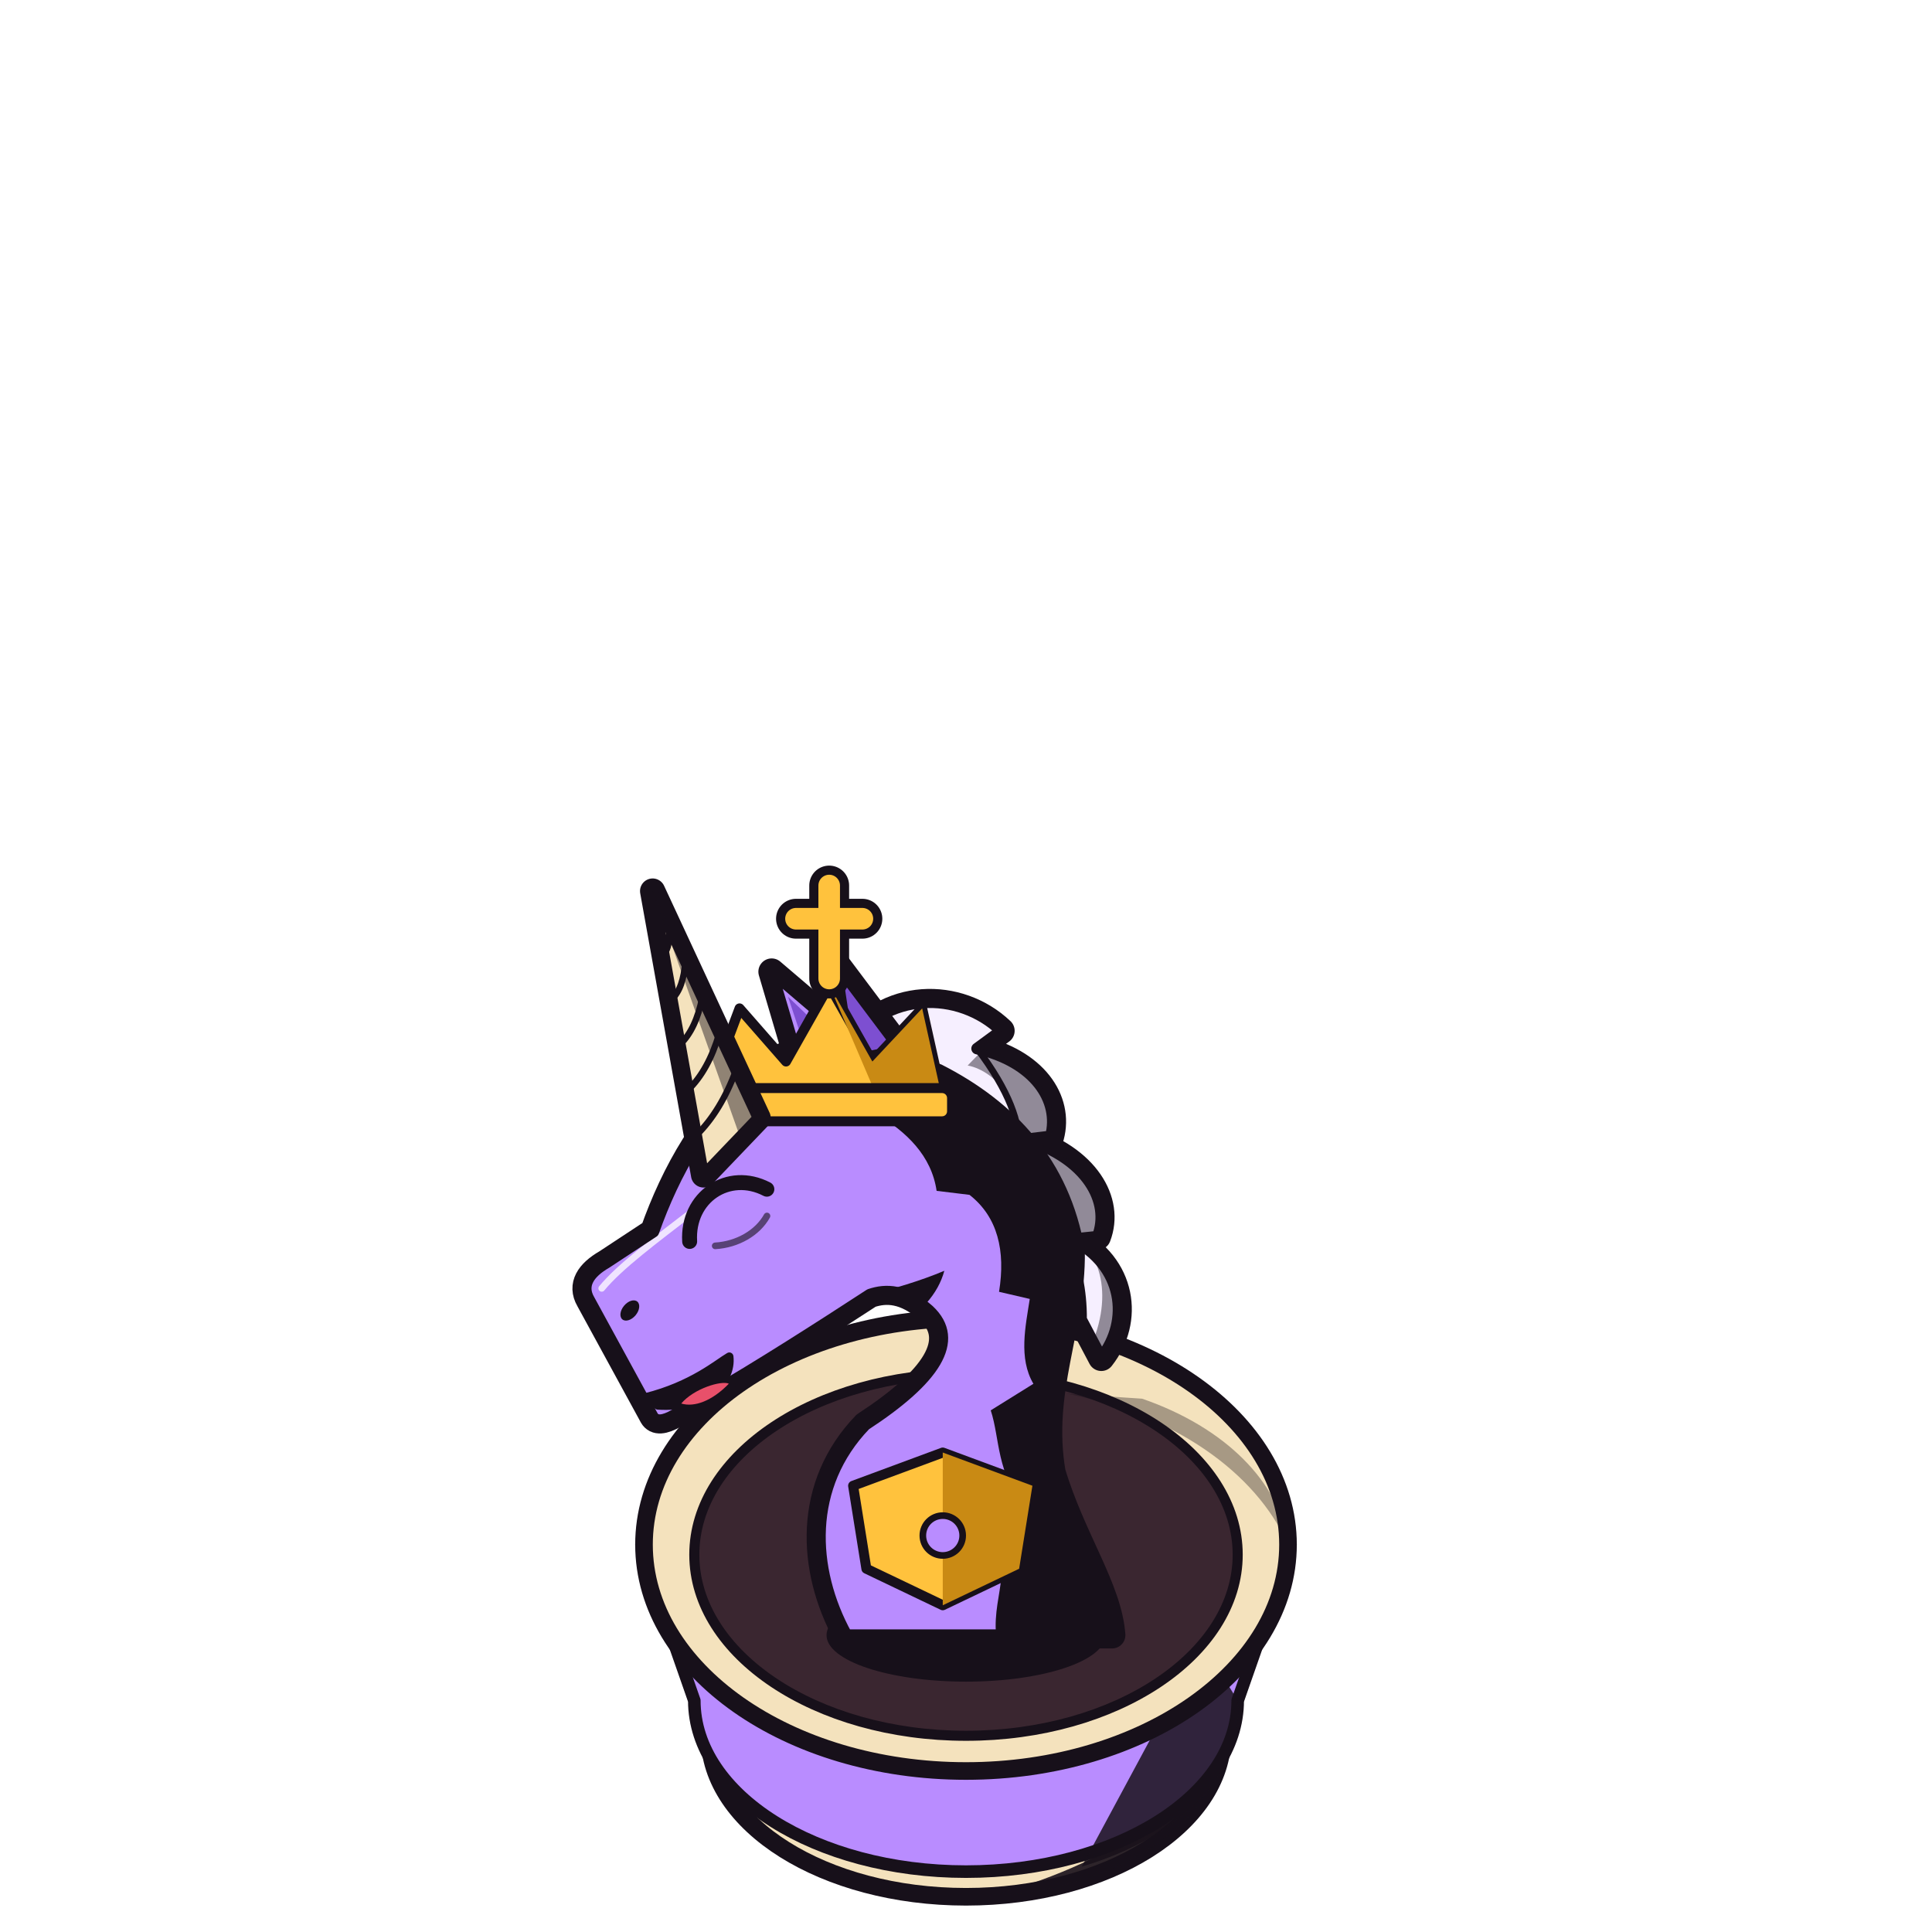
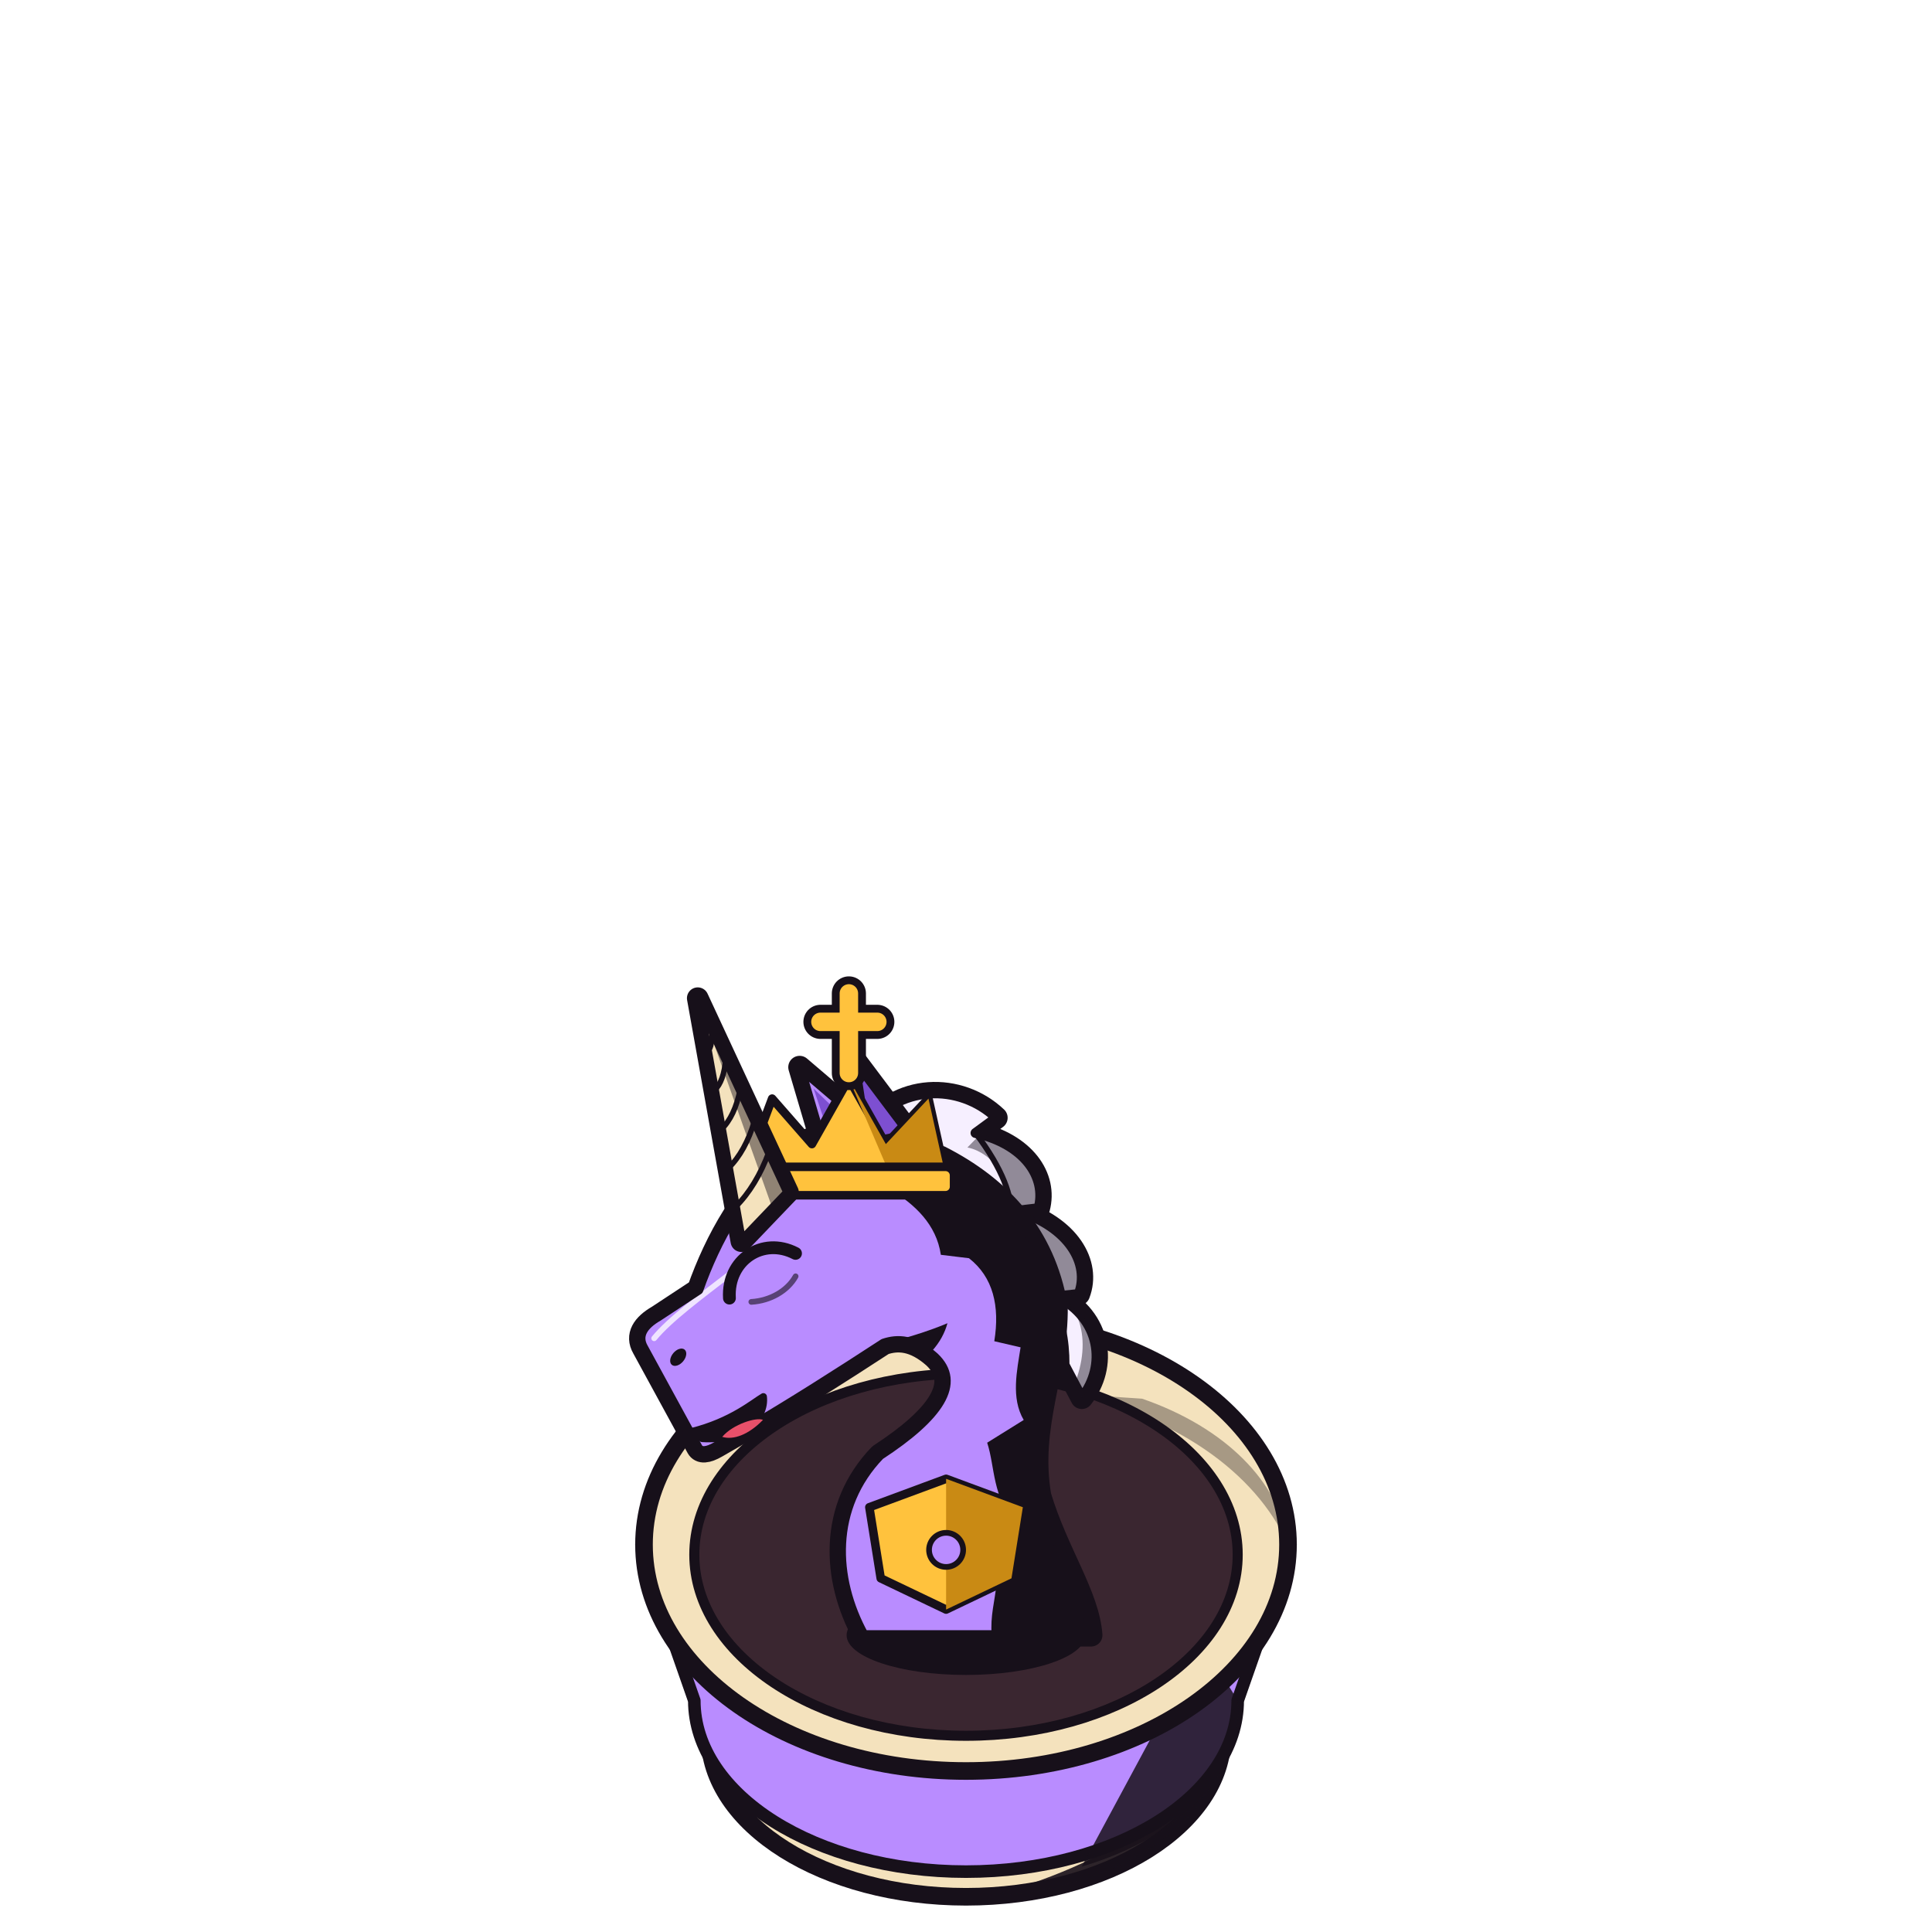
<svg xmlns="http://www.w3.org/2000/svg" viewBox="0 0 768 768" width="768" height="768">
  <path d="M256,614 L282,690 A102,64 0 0 0 486,690 L512,614 Z" fill="#f4e2bd" stroke="#17101a" stroke-width="7" stroke-linejoin="round" />
  <path d="M498,614 L486,690 A102,64 0 0 1 392,754 C440,742 478,716 486,690 Z" fill="#17101a" opacity=".9" />
  <path d="M262,636 L276,676 A108,68 0 0 0 492,676 L506,636 A128,90 0 0 1 262,636 Z" fill="#b98cff" stroke="#17101a" stroke-width="5" stroke-linejoin="round" />
  <path d="M470,640 L492,676 A108,68 0 0 1 430,742 L458,690 Z" fill="#17101a" opacity=".85" />
  <ellipse cx="384" cy="614" rx="128" ry="90" fill="#f4e2bd" stroke="#17101a" stroke-width="7" />
  <ellipse cx="384" cy="618" rx="108" ry="72" fill="#3a2630" stroke="#17101a" stroke-width="4" />
  <path d="M424,554 A128,90 0 0 1 512,614 A108,72 0 0 0 454,556 Z" fill="#17101a" opacity=".35" />
-   <g transform="translate(384 650) scale(0.66) translate(-384 -650)">
+   <g transform="translate(384 650) scale(0.565) translate(-384 -650)">
    <ellipse cx="384" cy="650" rx="84" ry="28" fill="#17101a" />
    <path d="M311.8,296.1 C335.7,261.5 379.6,261.6 405.3,286.0 L390.7,296.7 C425.2,304.5 440.9,327.8 435.1,349.6 L420.0,351.4 C456.5,362.7 471.5,388.7 463.3,410.0 L447.9,411.6 C479.0,427.3 483.1,460.6 465.5,482.9 L453.3,459.8 C453.5,425.0 439.8,397.7 416.1,376.8 C390.9,345.1 360.5,316.5 311.8,296.1 Z" fill="none" stroke="#17101a" stroke-width="16" stroke-linejoin="round" />
    <path d="M311.8,296.1 C335.7,261.5 379.6,261.6 405.3,286.0 L390.7,296.7 C425.2,304.5 440.9,327.8 435.1,349.6 L420.0,351.4 C456.5,362.7 471.5,388.7 463.3,410.0 L447.9,411.6 C479.0,427.3 483.1,460.6 465.5,482.9 L453.3,459.8 C453.5,425.0 439.8,397.7 416.1,376.8 C390.9,345.1 360.5,316.5 311.8,296.1 Z" fill="#f6efff" stroke="#17101a" stroke-width="7" stroke-linejoin="round" />
    <path d="M390.7,296.7 C410.2,322.5 416.7,341.8 415.8,356.2 M420.0,351.4 C439.4,377.1 446.0,396.5 447.2,414.3" fill="none" stroke="#17101a" stroke-width="4" />
    <path d="M405.3,286.0 L390.7,296.7 C425.2,304.5 440.9,327.8 435.1,349.6 L420.0,351.4 C456.5,362.7 471.5,388.7 463.3,410.0 L447.9,411.6 C479.0,427.3 483.1,460.6 465.5,482.9 L462.0,468.9 C473.5,435.0 458.7,410.2 441.3,408.4 C448.6,381.1 433.2,362.3 416.0,360.6 C421.6,334.3 403.2,310.3 385.0,306.9 Z" fill="#17101a" opacity=".45" />
    <clipPath id="c6">
      <path d="M195.2,518.1 L156.9,447.9 C151.9,439.2 156.9,431.7 167.3,425.7 L195.7,407.0 C208.0,372.2 228.1,335.2 259.8,310.0 C283.8,291.5 312.3,288.9 335.7,305.4 L365.7,313.5 C408.2,335.1 438.9,368.2 447.6,418.8 C448.1,466.0 427.6,502.3 436.0,552.0 C448.0,592.0 470.0,622.0 472.0,650.0 L312.0,650.0 C290.0,610.0 288.0,560.0 323.3,523.3 C365.1,496.0 380.9,472.5 361.6,454.4 C347.4,441.8 335.8,441.6 326.1,444.9 C295.9,464.6 258.8,488.3 229.4,505.3 L208.6,517.3 C201.7,521.3 197.2,521.6 195.2,518.1 Z" />
    </clipPath>
    <path d="M195.2,518.1 L156.9,447.9 C151.9,439.2 156.9,431.7 167.3,425.7 L195.7,407.0 C208.0,372.2 228.1,335.2 259.8,310.0 C283.8,291.5 312.3,288.9 335.7,305.4 L365.7,313.5 C408.2,335.1 438.9,368.2 447.6,418.8 C448.1,466.0 427.6,502.3 436.0,552.0 C448.0,592.0 470.0,622.0 472.0,650.0 L312.0,650.0 C290.0,610.0 288.0,560.0 323.3,523.3 C365.1,496.0 380.9,472.5 361.6,454.4 C347.4,441.8 335.8,441.6 326.1,444.9 C295.9,464.6 258.8,488.3 229.4,505.3 L208.6,517.3 C201.7,521.3 197.2,521.6 195.2,518.1 Z" fill="none" stroke="#17101a" stroke-width="16" stroke-linejoin="round" />
    <path d="M195.2,518.1 L156.9,447.9 C151.9,439.2 156.9,431.7 167.3,425.7 L195.7,407.0 C208.0,372.2 228.1,335.2 259.8,310.0 C283.8,291.5 312.3,288.9 335.7,305.4 L365.7,313.5 C408.2,335.1 438.9,368.2 447.6,418.8 C448.1,466.0 427.6,502.3 436.0,552.0 C448.0,592.0 470.0,622.0 472.0,650.0 L312.0,650.0 C290.0,610.0 288.0,560.0 323.3,523.3 C365.1,496.0 380.9,472.5 361.6,454.4 C347.4,441.8 335.8,441.6 326.1,444.9 C295.9,464.6 258.8,488.3 229.4,505.3 L208.6,517.3 C201.7,521.3 197.2,521.6 195.2,518.1 Z" fill="#b98cff" />
    <g clip-path="url(#c6)">
      <path d="M276.3,286.6 L404.5,212.6 L448.5,288.8 L488.5,358.1 L527.7,451.3 L520.0,560.0 L520.0,660.0 L404.0,660.0 C396.0,632.0 414.0,612.0 400.0,592.0 L420.0,574.0 C402.0,552.0 404.6,532.0 398.9,514.6 L424.6,498.6 C415.5,483.2 419.9,463.8 422.4,447.5 L403.9,443.2 C407.9,418.5 403.1,398.1 386.1,384.8 L366.3,382.4 C363.2,361.1 348.0,346.8 330.3,336.2 C326.5,317.6 298.7,301.4 276.3,286.6 Z" fill="#17101a" />
      <g transform="translate(44 0) rotate(-30 404 520)">
        <path d="M336,394 C300,396 256,398 222,398 C246,408 290,414 336,418 C356,420 372,414 382,404 C366,402 350,398 336,394 Z" fill="#17101a" />
        <path d="M198,310 C214,304 240,301 270,297" fill="none" stroke="#efe4ff" stroke-width="4" stroke-linecap="round" />
      </g>
    </g>
    <path d="M195.2,518.1 L156.9,447.9 C151.9,439.2 156.9,431.7 167.3,425.7 L195.7,407.0 C208.0,372.2 228.1,335.2 259.8,310.0 C283.8,291.5 312.3,288.9 335.7,305.4 L365.7,313.5 C408.2,335.1 438.9,368.2 447.6,418.8 C448.1,466.0 427.6,502.3 436.0,552.0 C448.0,592.0 470.0,622.0 472.0,650.0 L312.0,650.0 C290.0,610.0 288.0,560.0 323.3,523.3 C365.1,496.0 380.9,472.5 361.6,454.4 C347.4,441.8 335.8,441.6 326.1,444.9 C295.9,464.6 258.8,488.3 229.4,505.3 L208.6,517.3 C201.7,521.3 197.2,521.6 195.2,518.1 Z" fill="none" stroke="#17101a" stroke-width="7" stroke-linejoin="round" />
    <g transform="translate(44 0) rotate(-30 404 520)">
      <g transform="translate(284,304)">
        <g transform="scale(1)">
          <path d="M-26,8 C-14,-16 16,-18 30,4" fill="none" stroke="#17101a" stroke-width="9" stroke-linecap="round" />
          <path d="M-14,18 C-2,24 12,24 22,18" fill="none" stroke="#17101a" stroke-width="4" stroke-linecap="round" opacity=".6" />
        </g>
      </g>
      <ellipse cx="206" cy="330" rx="7" ry="4.5" fill="#17101a" transform="rotate(-20 206 330)" />
      <path d="M188,380 C216,388 236,384 244,384 C238,398 216,404 192,388 Z" fill="#17101a" stroke="#17101a" stroke-width="5" stroke-linejoin="round" />
      <path d="M204.8,394 C216,390 232.8,394 235.6,398 C221.6,402 210.4,400 204.8,394 Z" fill="#e8506a" />
    </g>
    <g transform="translate(44 0) rotate(-30 404 520)">
      <path d="M368,254 L382,196 L404,258 Z" fill="none" stroke="#17101a" stroke-width="16" stroke-linejoin="round" />
      <path d="M368,254 L382,196 L404,258 Z" fill="#b98cff" stroke="#17101a" stroke-width="7" stroke-linejoin="round" />
      <path d="M376,248 L383,214 L394,252 Z" fill="#7d4fd1" />
      <path d="M396,266 L418,210 L426,276 Z" fill="none" stroke="#17101a" stroke-width="16" stroke-linejoin="round" />
      <path d="M396,266 L418,210 L426,276 Z" fill="#7d4fd1" stroke="#17101a" stroke-width="7" stroke-linejoin="round" />
    </g>
    <g transform="translate(-76.4 50.5)">
      <g transform="translate(6 8)">
        <path d="M300,262 L318,214 L346,246 L372,200 L398,246 L428,214 L440,268 Z" fill="#ffc23d" stroke="#17101a" stroke-width="6" stroke-linejoin="round" />
        <path d="M372,200 L398,246 L428,214 L440,268 L402,270 Z" fill="#c98a14" />
        <rect x="296" y="262" width="150" height="20" rx="6" fill="#ffc23d" stroke="#17101a" stroke-width="6" />
        <path d="M372,196 L372,140 M352,160 L392,160" stroke="#17101a" stroke-width="24" stroke-linecap="round" />
        <path d="M372,196 L372,140 M352,160 L392,160" stroke="#ffc23d" stroke-width="13" stroke-linecap="round" />
      </g>
    </g>
    <g transform="translate(44 0) rotate(-30 404 520)">
      <g transform="translate(310 272) scale(0.95) translate(-310 -272)">
        <path d="M284,282 L332,268 L346,110 Z" fill="none" stroke="#17101a" stroke-width="16" stroke-linejoin="round" />
        <path d="M284,282 L332,268 L346,110 Z" fill="#f4e2bd" stroke="#17101a" stroke-width="7" stroke-linejoin="round" />
        <path d="M316,273 L332,268 L346,110 Z" fill="#17101a" opacity=".45" />
        <path d="M292.68,257.92 Q313.81,252.37 334.94,234.82" fill="none" stroke="#17101a" stroke-width="4" />
        <path d="M302.6,230.4 Q319.89,225.97 337.18,209.54" fill="none" stroke="#17101a" stroke-width="4" />
        <path d="M312.52,202.88 Q325.97,199.57 339.42,184.26" fill="none" stroke="#17101a" stroke-width="4" />
        <path d="M322.44,175.36 Q332.05,173.17 341.66,158.98" fill="none" stroke="#17101a" stroke-width="4" />
        <path d="M332.36,147.84 Q338.13,146.77 343.9,133.7" fill="none" stroke="#17101a" stroke-width="4" />
      </g>
    </g>
    <path d="M330,560 L384,540 L438,560 L430,610 L384,632 L338,610 Z" fill="#ffc23d" stroke="#17101a" stroke-width="6" stroke-linejoin="round" transform="translate(-14 0)" />
    <path d="M384,540 L438,560 L430,610 L384,632 Z" fill="#c98a14" transform="translate(-14 0)" />
    <circle cx="370" cy="590" r="12" fill="#b98cff" stroke="#17101a" stroke-width="4" />
  </g>
</svg>
